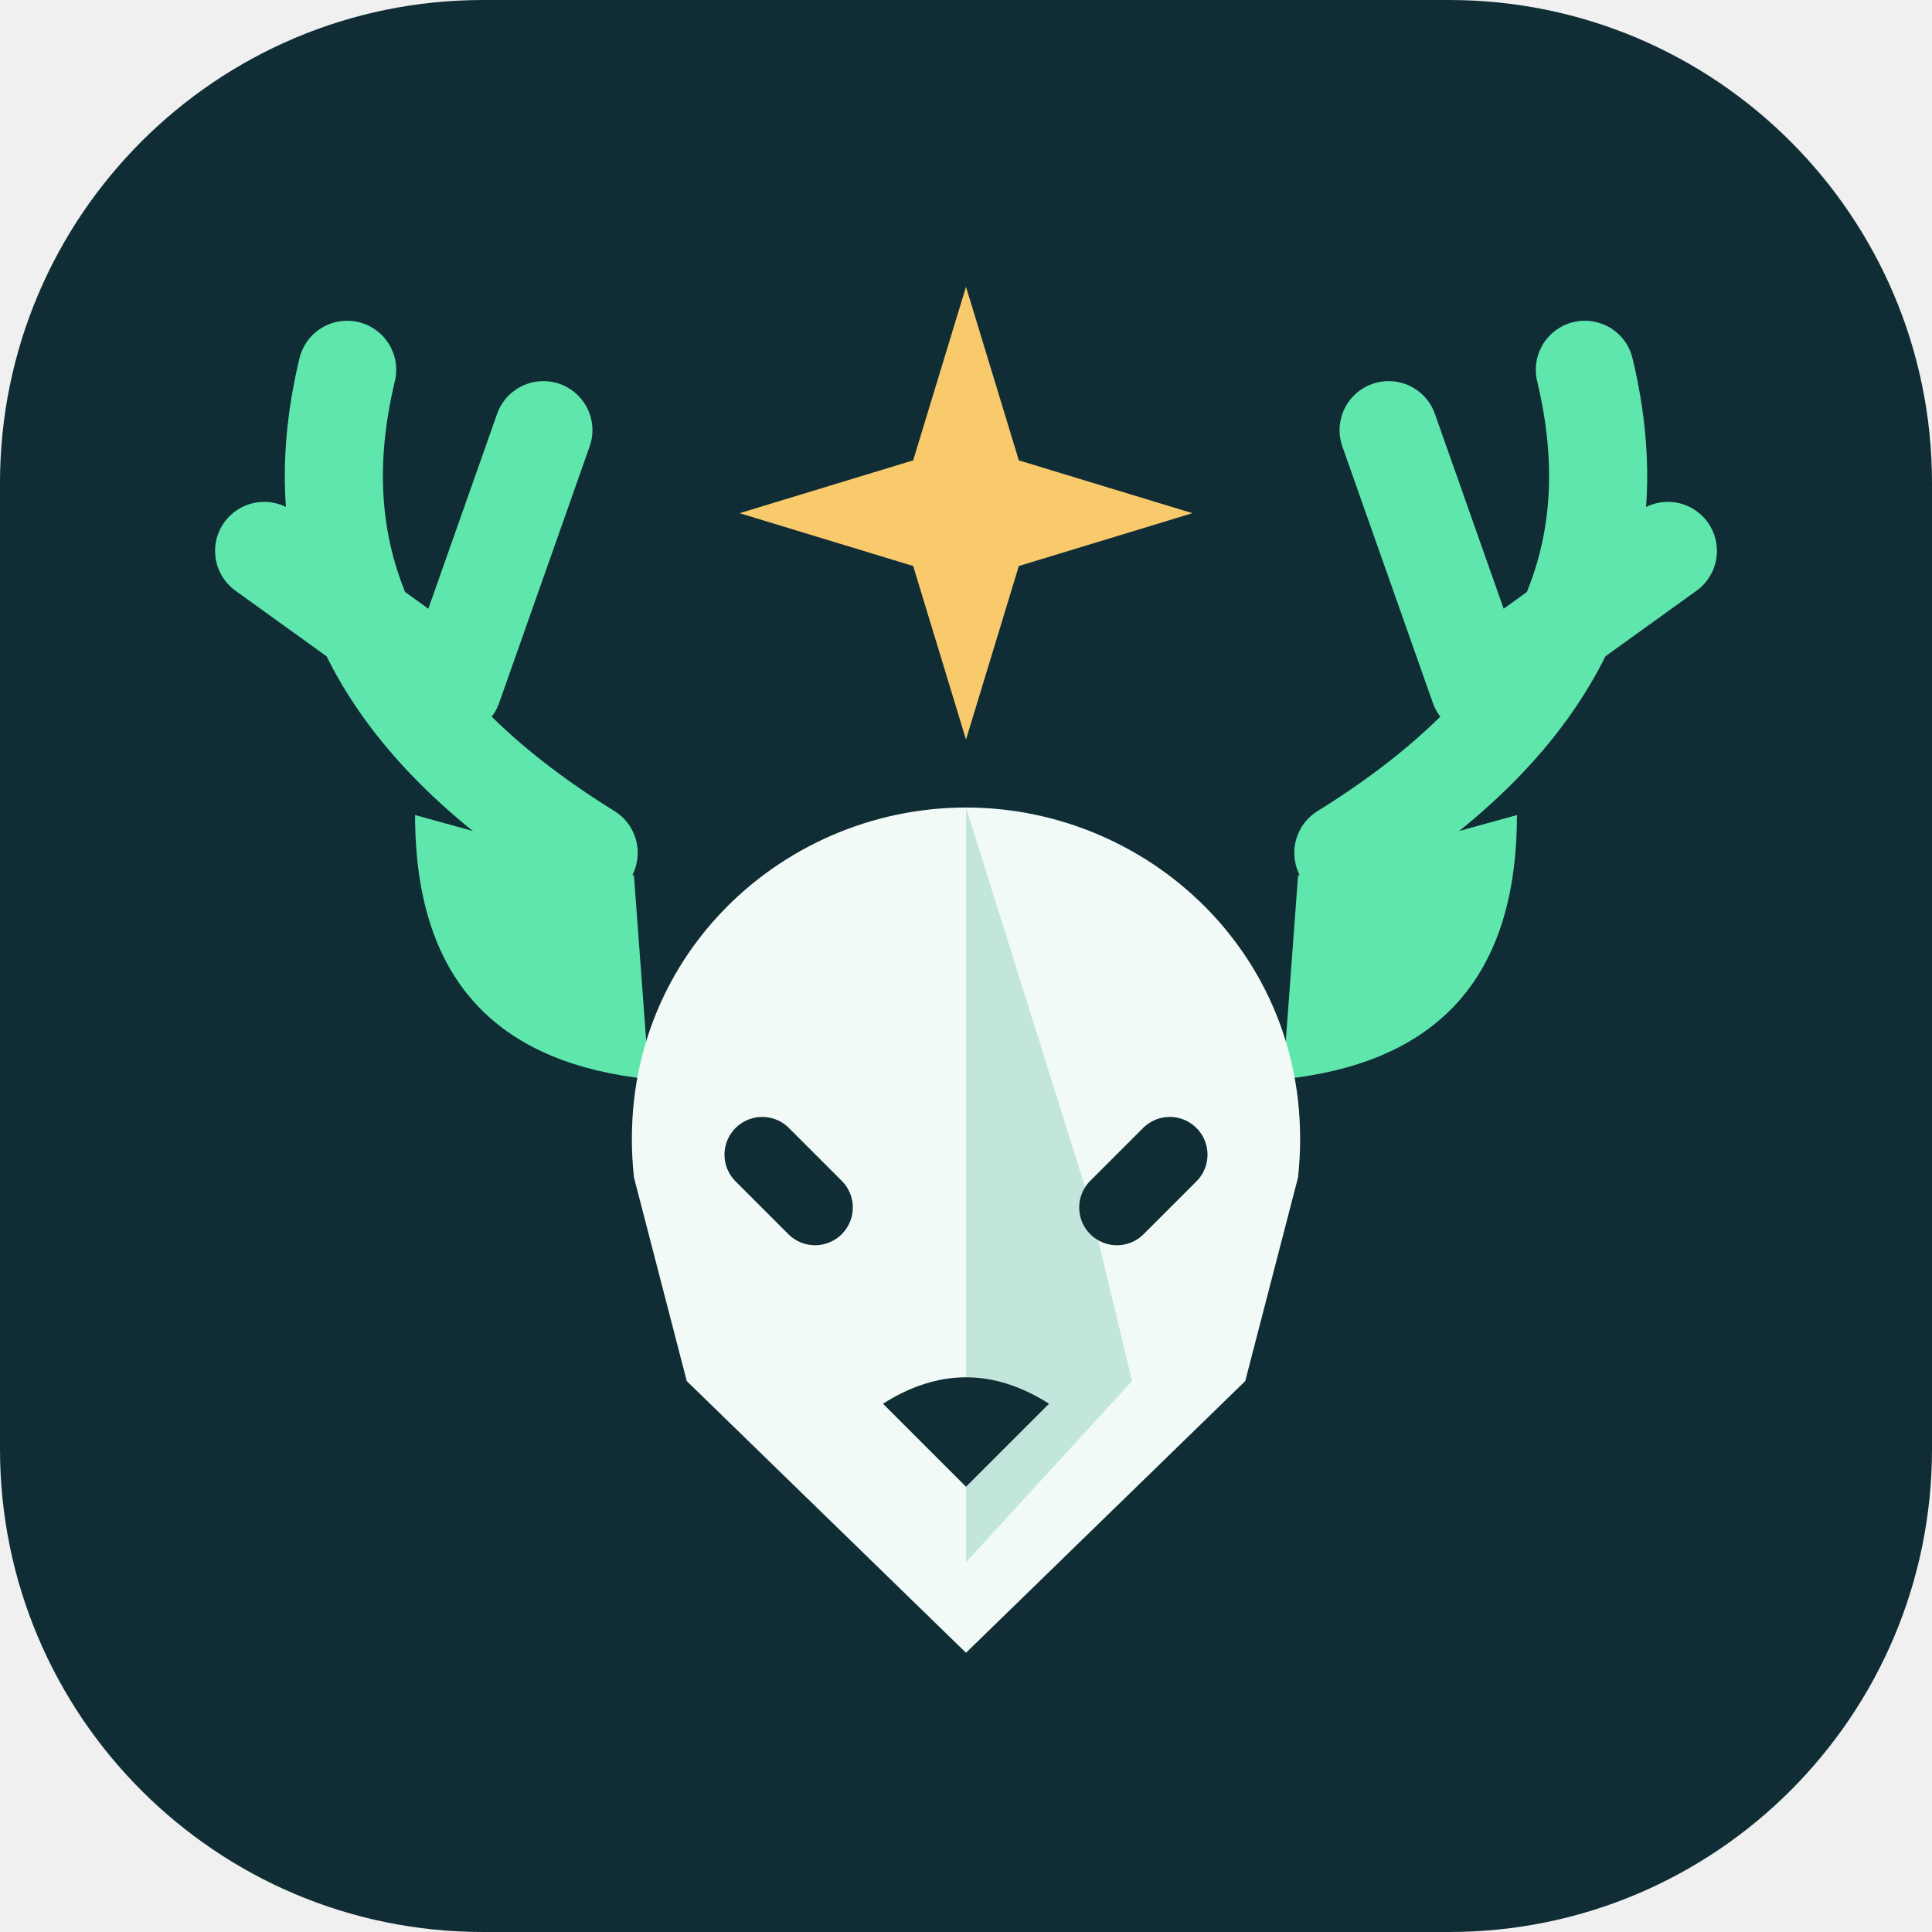
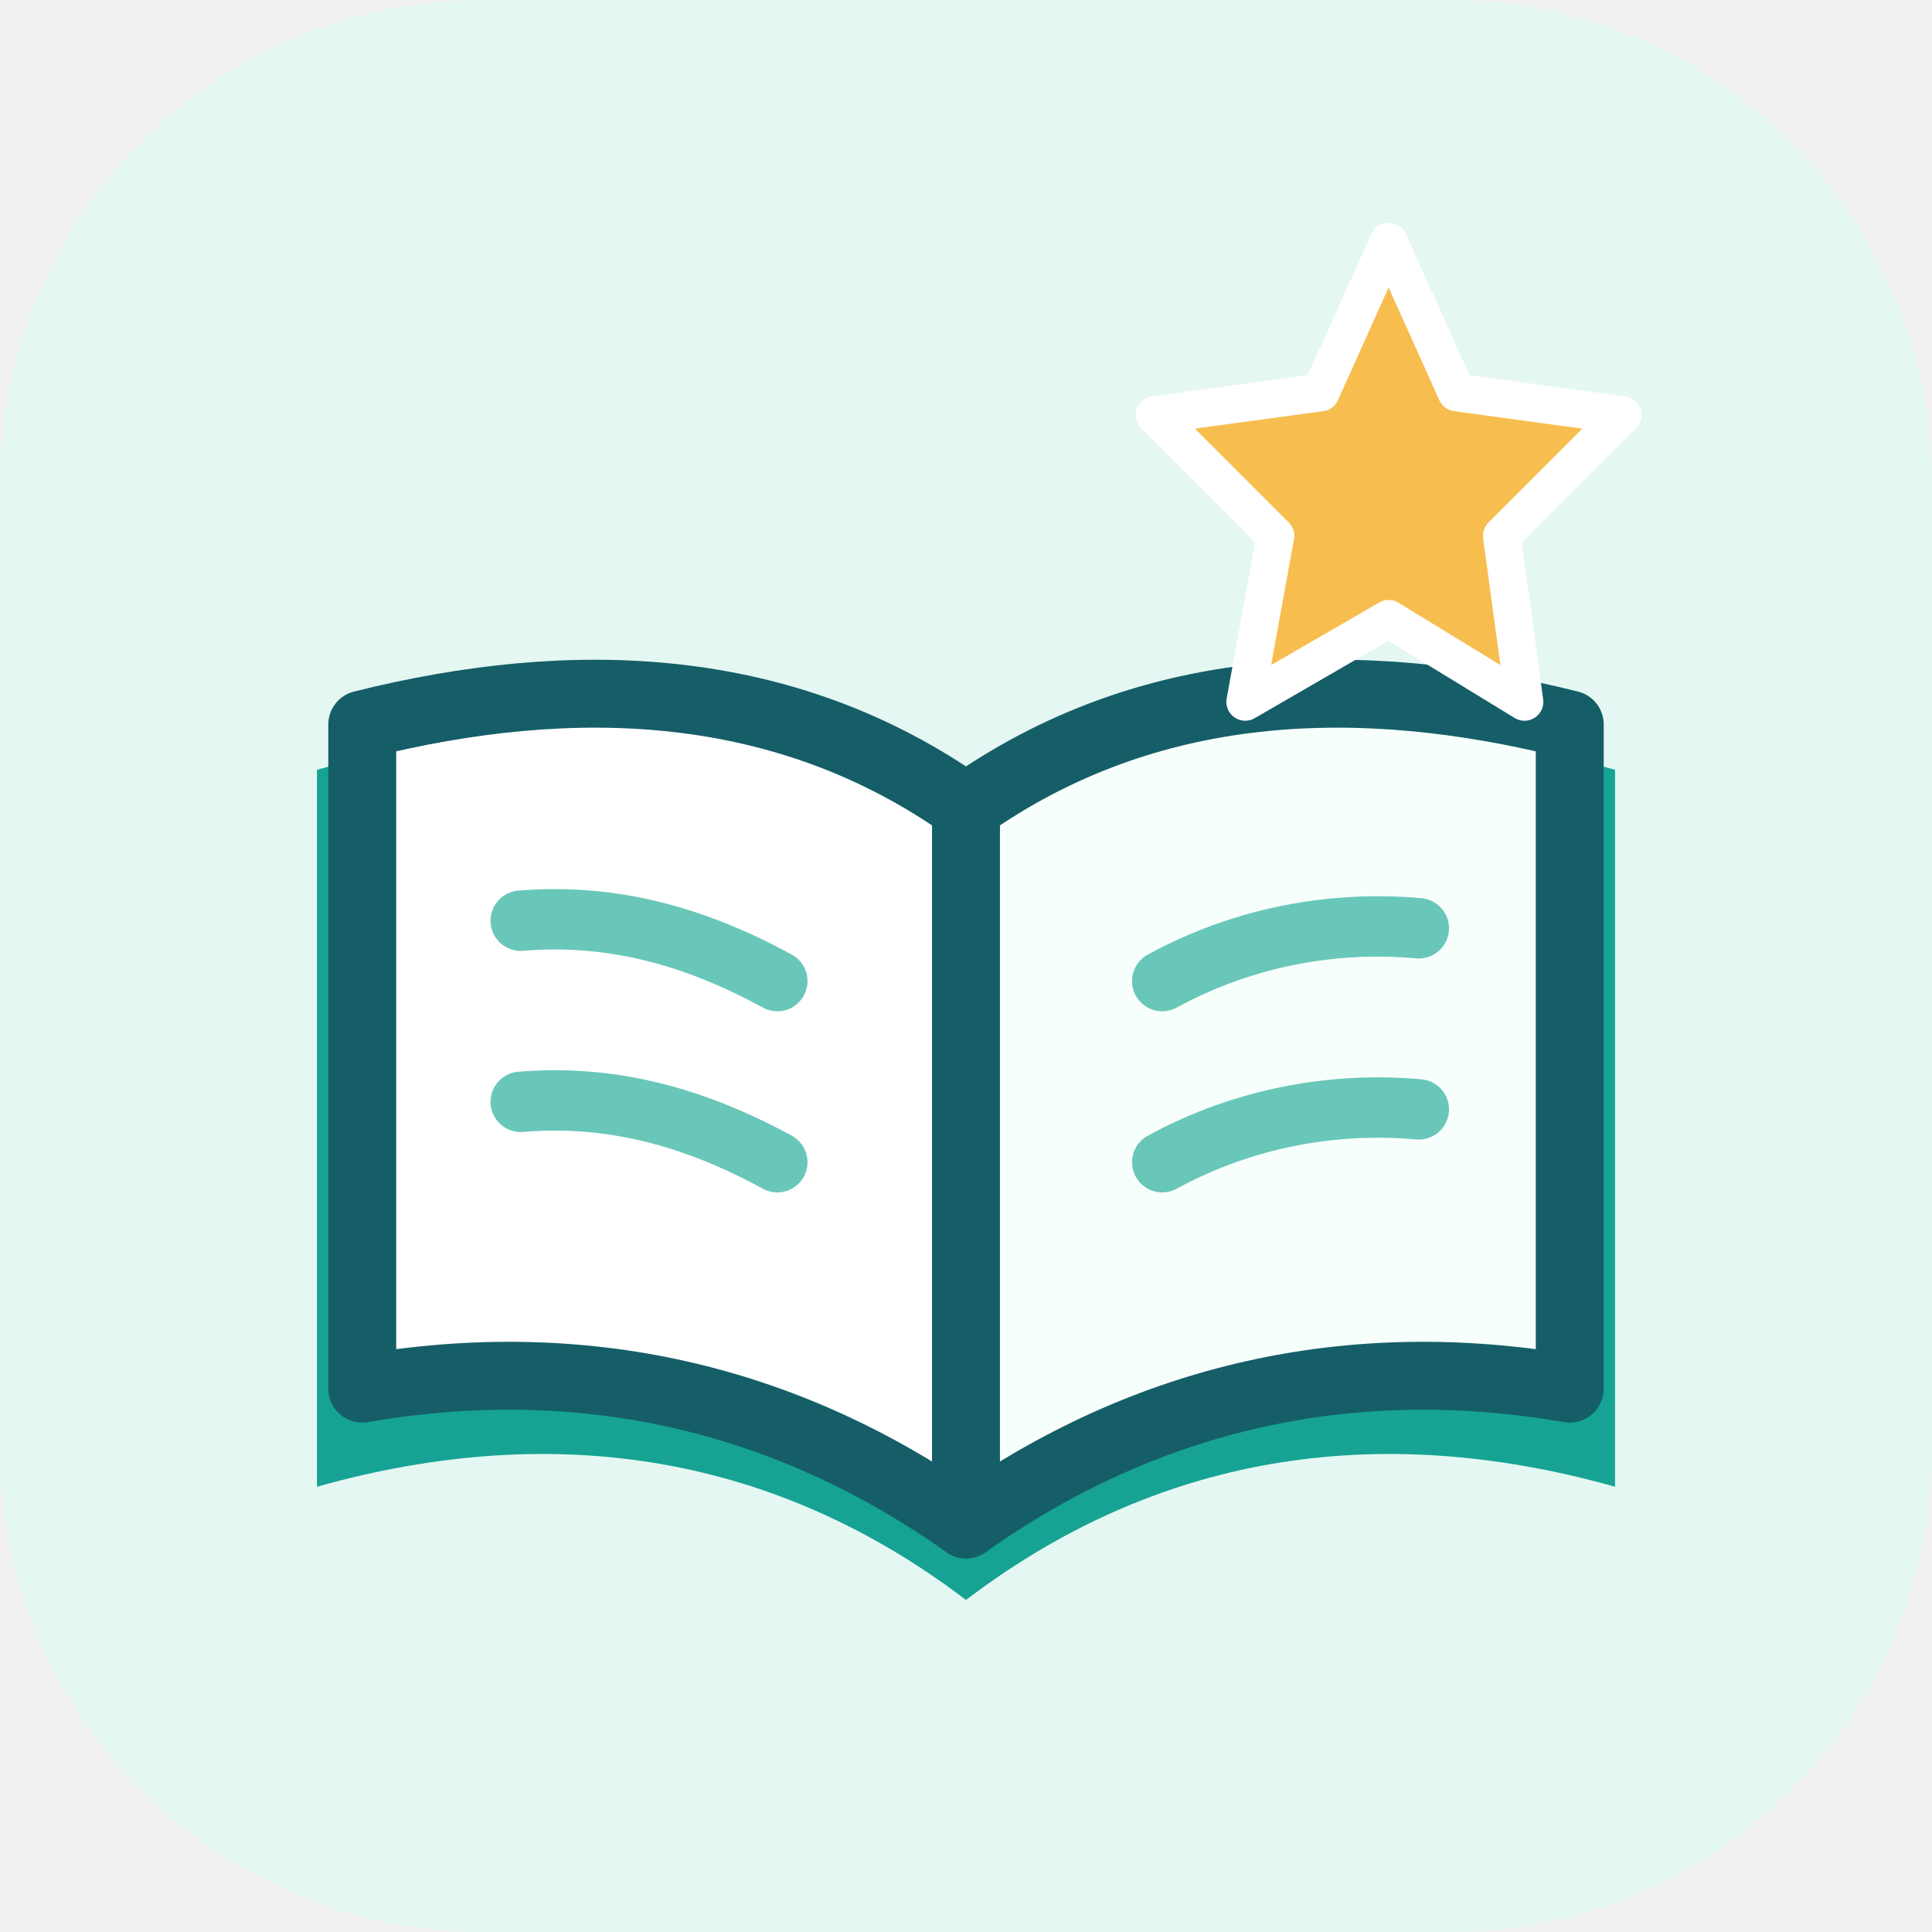
<svg xmlns="http://www.w3.org/2000/svg" viewBox="0 0 256 256" fill="none">
-   <rect width="256" height="256" rx="64" fill="#102D35" />
-   <path d="M78 113C49 95 40 74 46 49M60 91L72 57M60 91L35 73M178 113C207 95 216 74 210 49M196 91L184 57M196 91L221 73" stroke="#5EE6AD" stroke-width="13" stroke-linecap="round" stroke-linejoin="round" />
-   <path d="M84 116L55 108C55 131 67 141 86 143M172 116L201 108C201 131 189 141 170 143" fill="#5EE6AD" />
-   <path d="M128 107C103 107 81 128 84 156L91 183L128 219L165 183L172 156C175 128 153 107 128 107Z" fill="#F1FAF6" />
-   <path d="M128 107V207L150 183L144 158Z" fill="#C2E6DC" />
-   <path d="M101 153L108 160M155 153L148 160" stroke="#102D35" stroke-width="10" stroke-linecap="round" />
-   <path d="M117 186Q128 179 139 186L128 197Z" fill="#102D35" />
-   <path d="M128 38L135 61L158 68L135 75L128 98L121 75L98 68L121 61Z" fill="#F8CA6B" />
+   <rect width="256" height="256" rx="64" fill="#E5F7F2" />
+   <path d="M128 113C102 94 74 93 42 102V197C74 188 103 193 128 212C153 193 182 188 214 197V102C182 93 154 94 128 113Z" fill="#16A394" />
+   <path d="M128 107C104 90 76 89 48 96V184C77 179 104 185 128 202Z" fill="#FFFFFF" stroke="#155E68" stroke-width="9" stroke-linejoin="round" />
+   <path d="M128 107C152 90 180 89 208 96V184C179 179 152 185 128 202Z" fill="#F7FFFC" stroke="#155E68" stroke-width="9" stroke-linejoin="round" />
+   <path d="M128 109V201" stroke="#155E68" stroke-width="8" stroke-linecap="round" />
+   <path d="M69 122C81 121 92 124 103 130M69 146C81 145 92 148 103 154" stroke="#69C7B9" stroke-width="8" stroke-linecap="round" />
+   <path d="M154 130C165 124 177 122 188 123M154 154C165 148 177 146 188 147" stroke="#69C7B9" stroke-width="8" stroke-linecap="round" />
+   <path d="M184 32L193 52L215 55L199 71L202 93L184 82L165 93L169 71L153 55L175 52Z" fill="#F7BE4F" stroke="#FFFFFF" stroke-width="5" stroke-linejoin="round" />
</svg>
